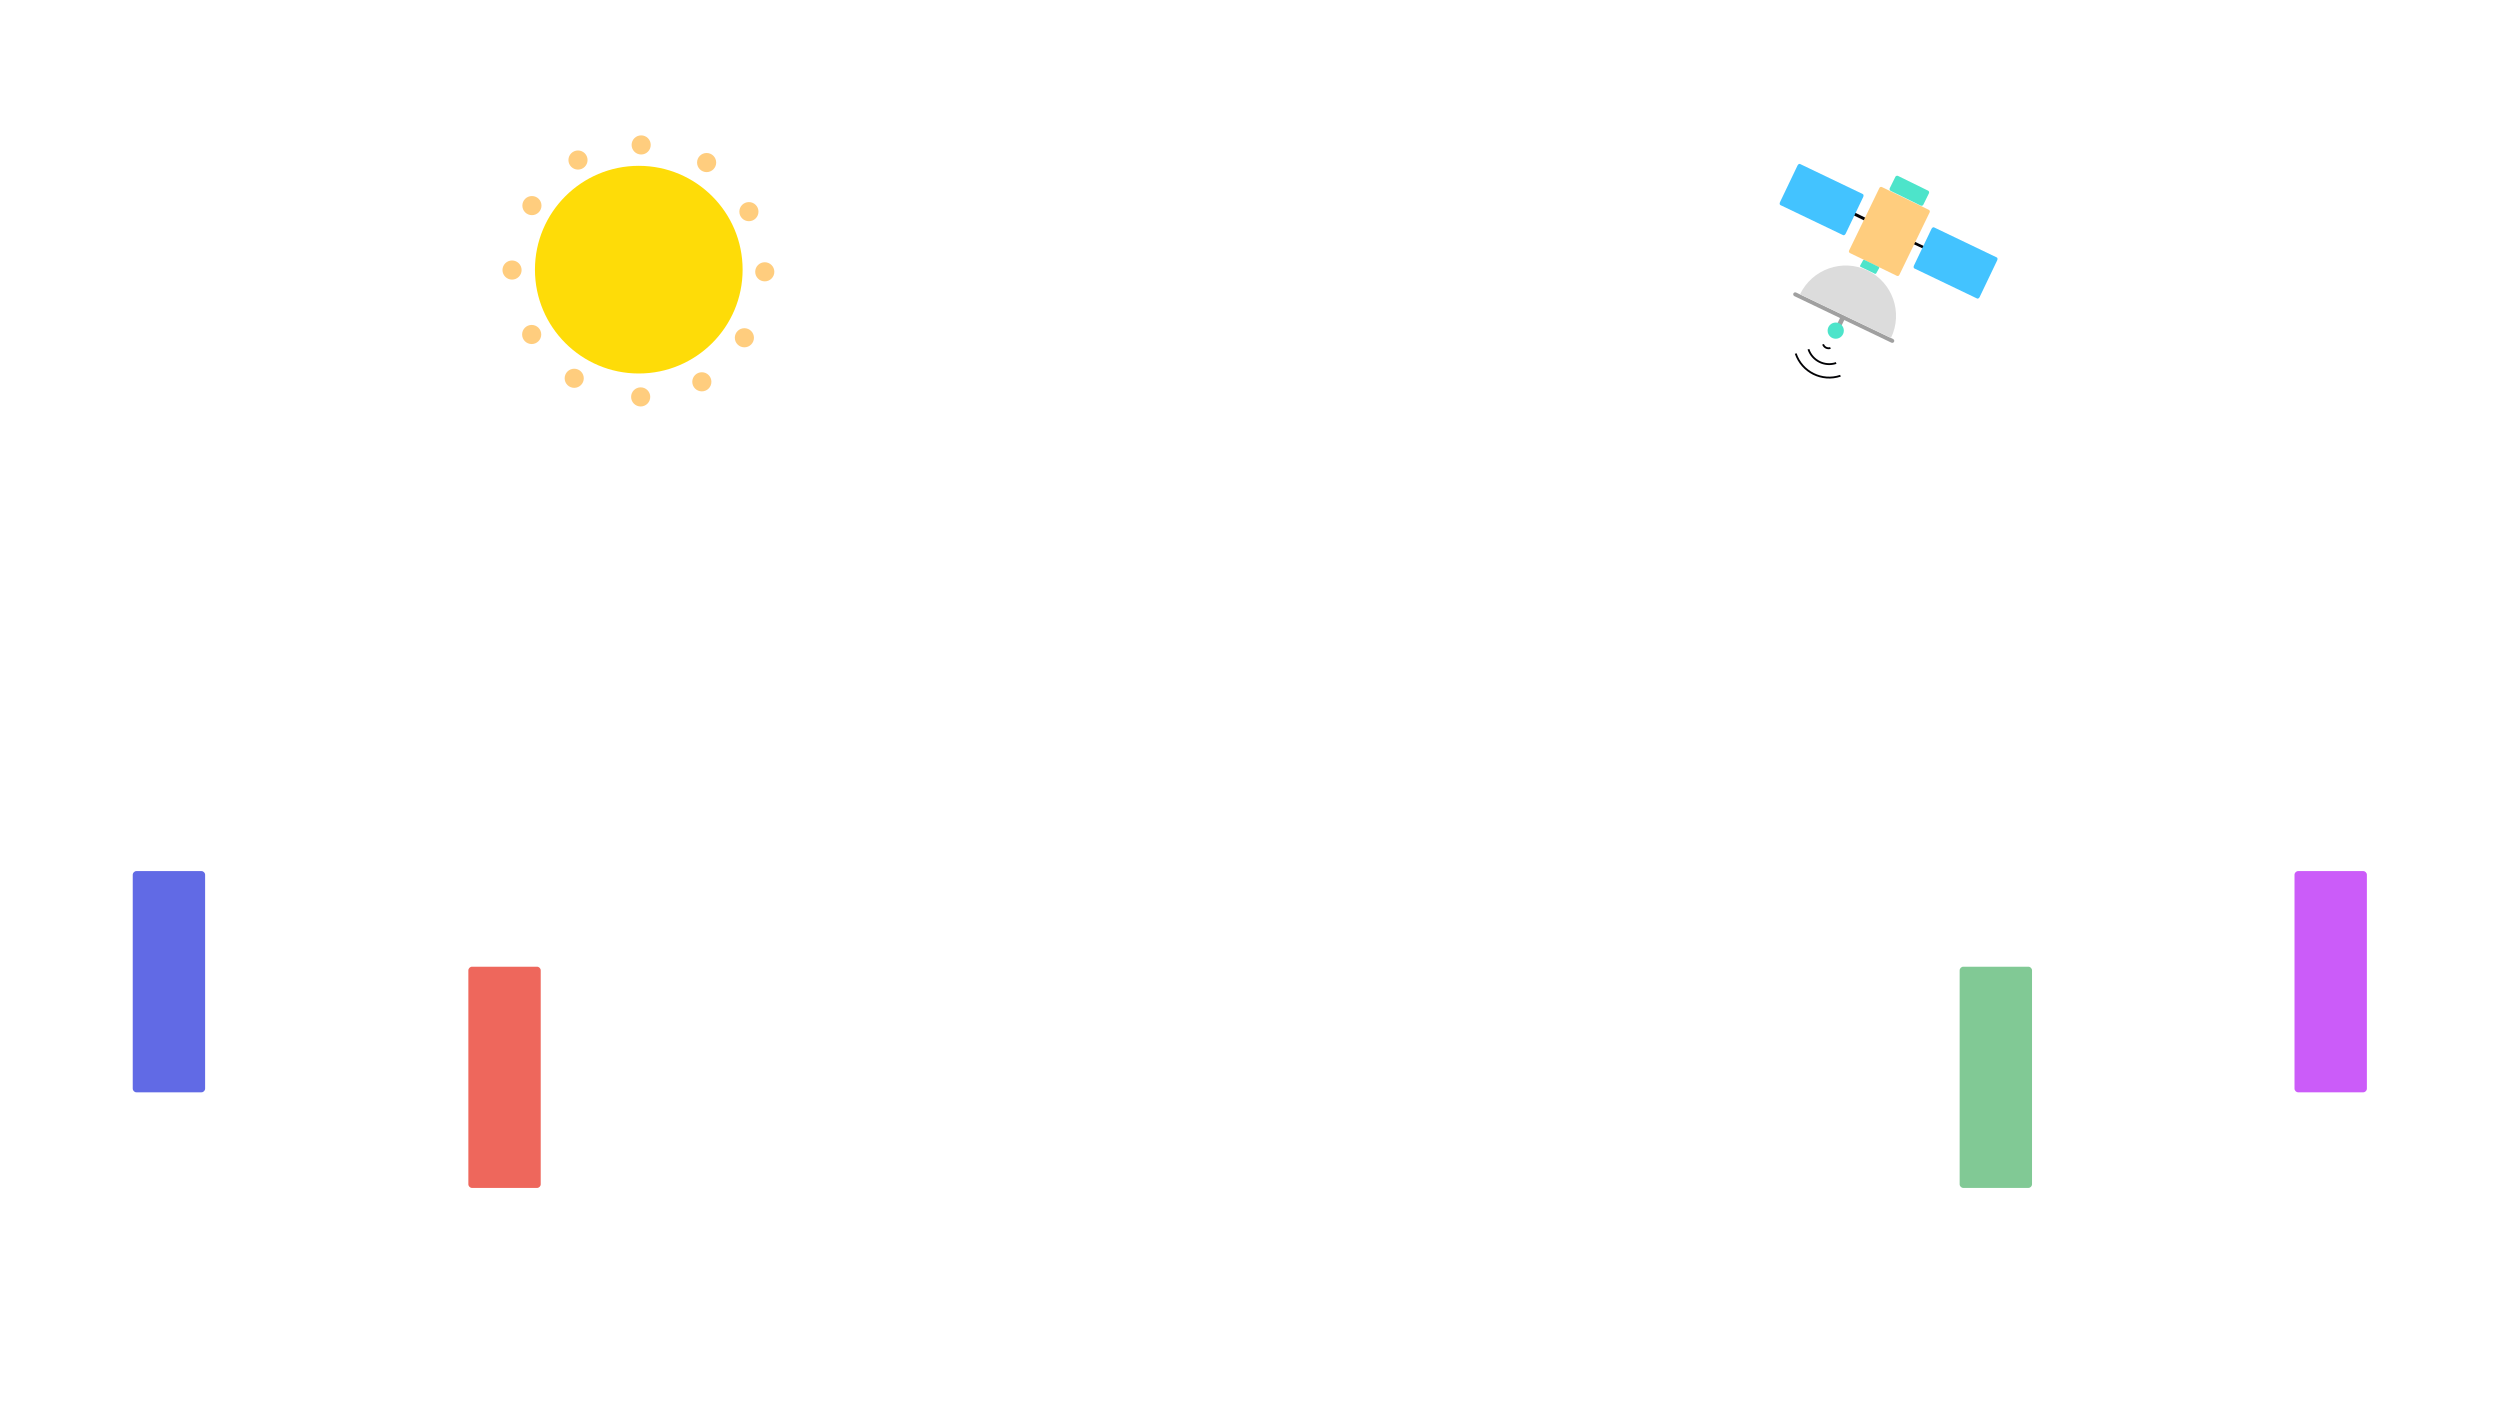
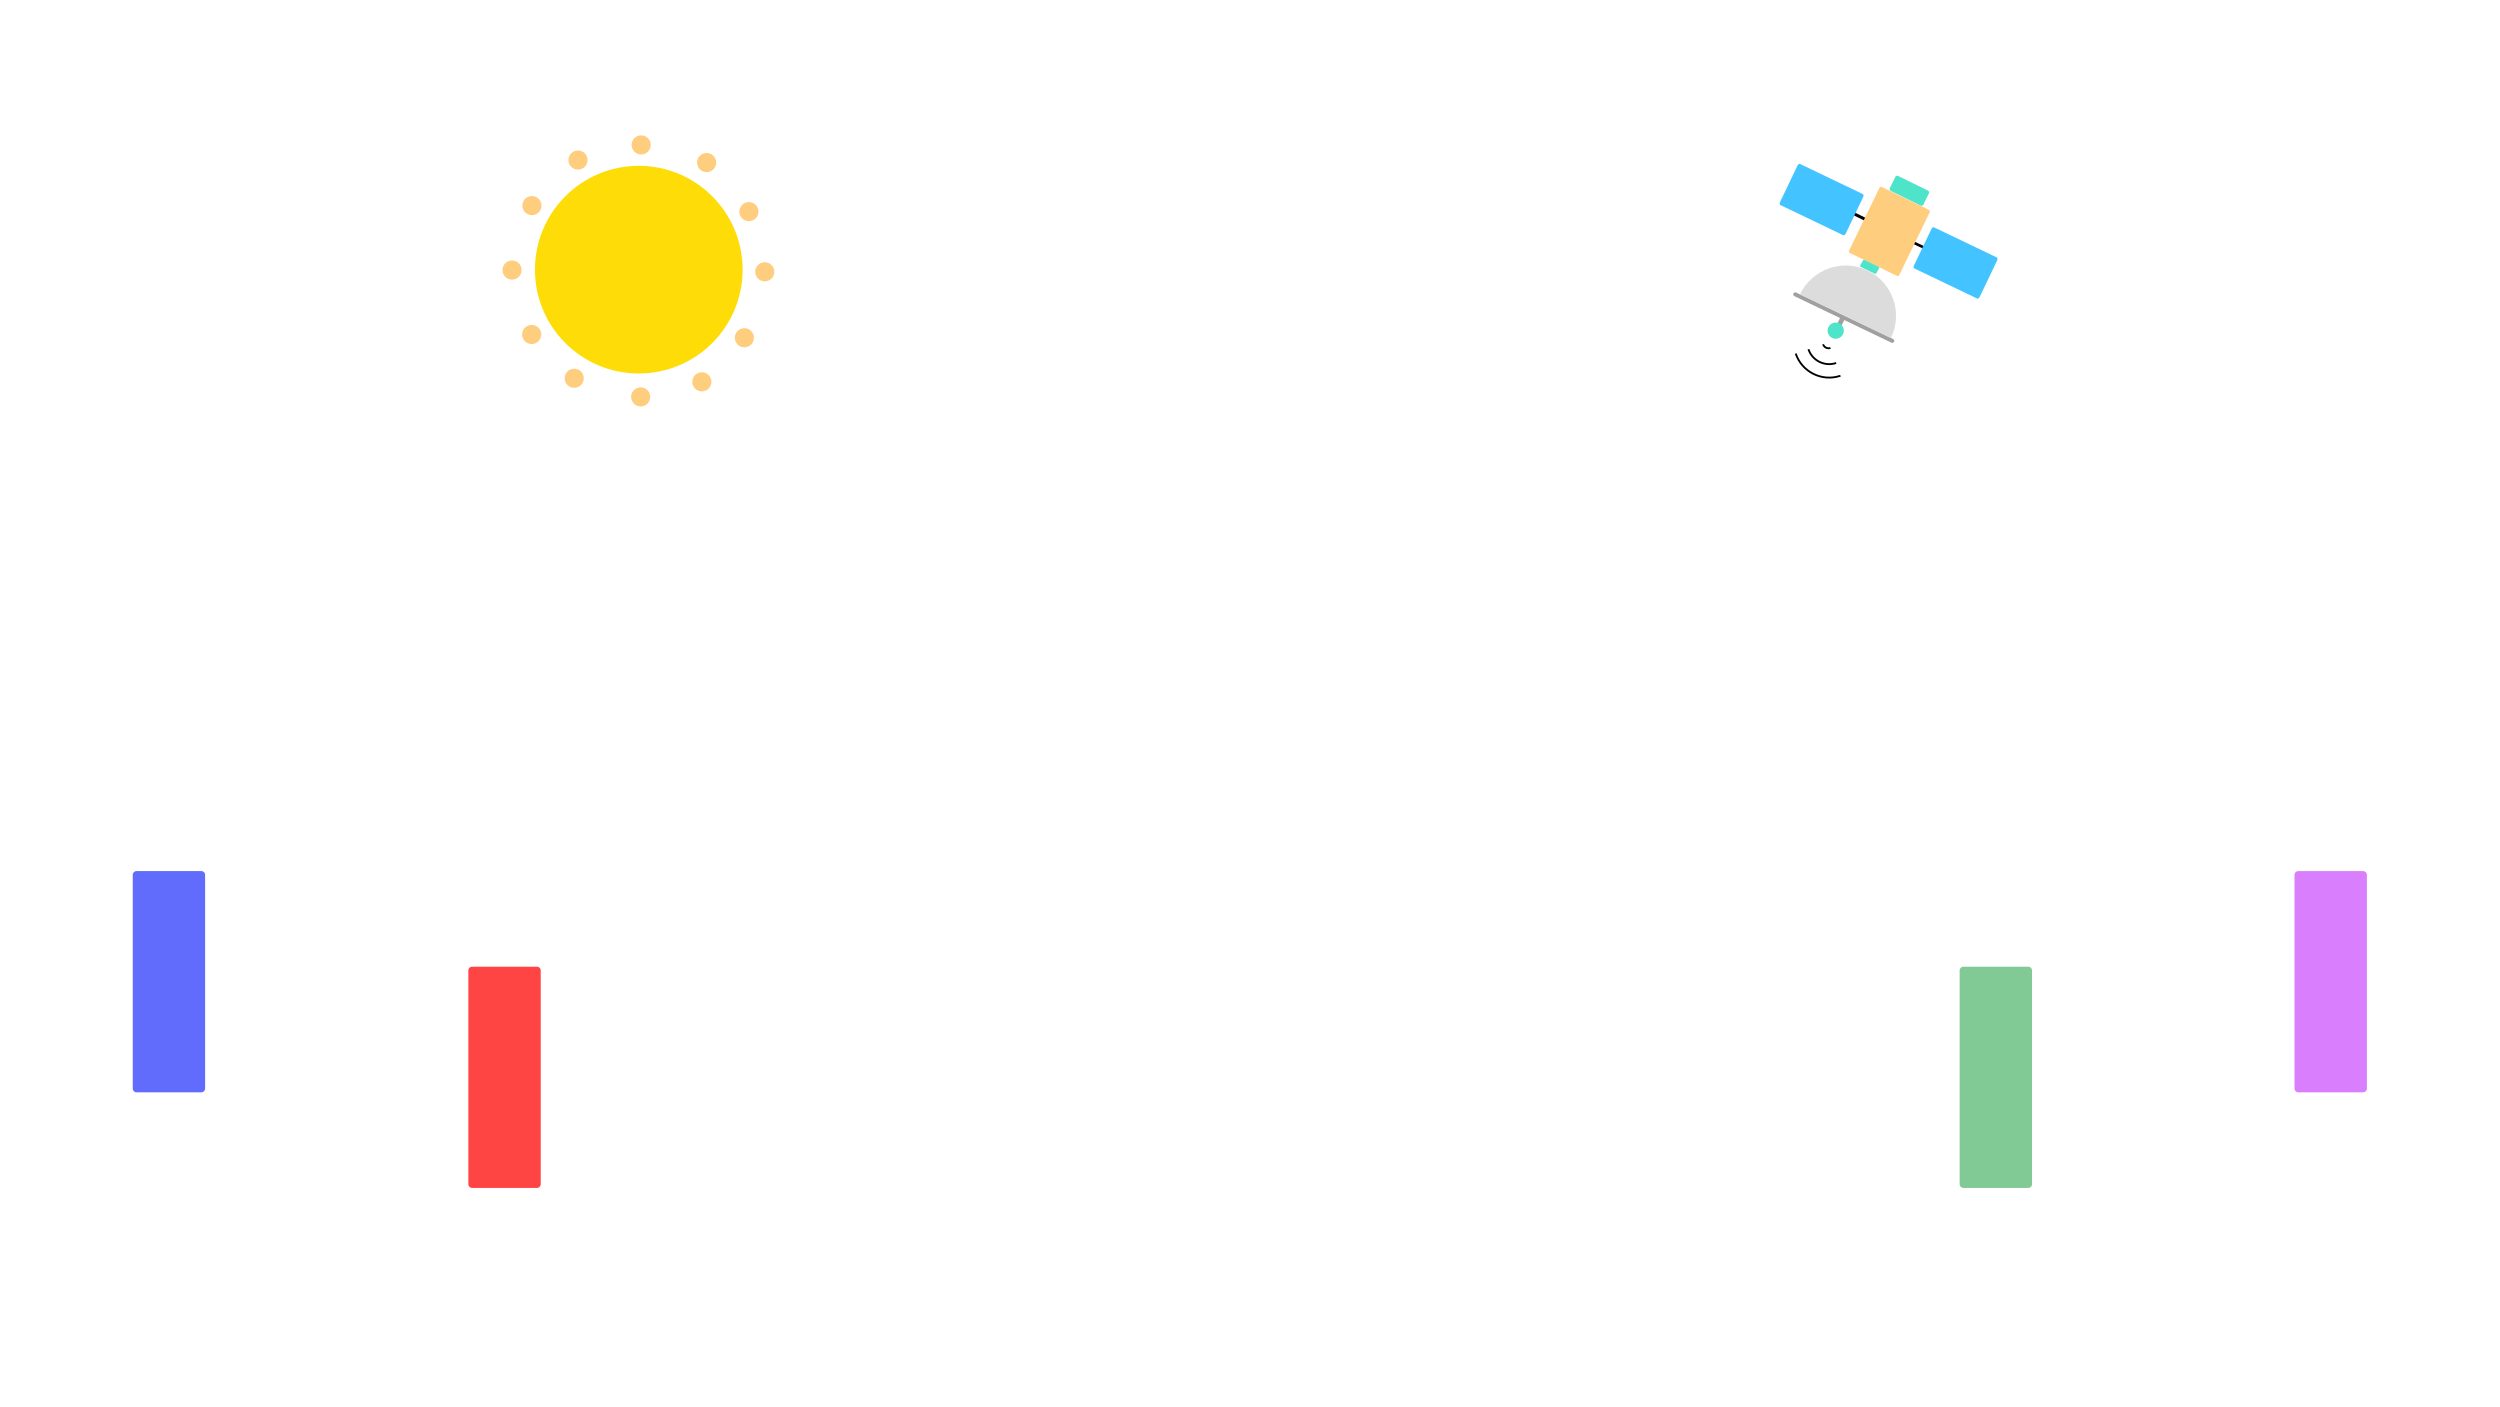
<svg xmlns="http://www.w3.org/2000/svg" id="太阳" baseProfile="full" width="100%" height="100%" viewBox="0 0 6667 3750">
  <defs>
    <style>
			.cls-1 {
			fill: #fedc08;
			}

			.cls-2 {
			fill: #ffcd7e;
			}

			.cls-10, .cls-11, .cls-12, .cls-2, .cls-7, .cls-8, .cls-9 {
			fill-rule: evenodd;
			}

			.cls-3 {
- 			fill: #cb5cf9;
+ 			fill: #d97ffe;
			}

			.cls-4 {
			fill: #81c995;
			}

			.cls-5 {
- 			fill: #616ae5;
+ 			fill: #626cfc;
			}

			.cls-6 {
- 			fill: #ee675c;
+ 			fill: #ff4444;
			}

			.cls-7 {
			fill: #020205;
			}

			.cls-8 {
			fill: #43c3ff;
			}

			.cls-9 {
			fill: #4de4ca;
			}

			.cls-10 {
			fill: none;
			stroke: #020205;
			stroke-width: 5px;
			}

			.cls-11 {
			fill: #a0a0a0;
			}

			.cls-12 {
			fill: #dcdcdc;
			}
		</style>
    <linearGradient id="orange_red" x1="0%" y1="0%" x2="100%" y2="0%">
			// 色彩渐变
			<stop offset="0%" style="stop-color:rgb(255,0,0);stop-opacity:1" />
      <stop offset="16%" style="stop-color:rgb(255,165,0);stop-opacity:1" />
      <stop offset="32%" style="stop-color:rgb(255,255,0);stop-opacity:1" />
      <stop offset="48%" style="stop-color:rgb(0,255,0);stop-opacity:1" />
      <stop offset="64%" style="stop-color:rgb(0,255,255);stop-opacity:1" />
      <stop offset="80%" style="stop-color:rgb(0,0,255);stop-opacity:1" />
      <stop offset="100%" style="stop-color:rgb(255,0,255);stop-opacity:1" />
    </linearGradient>
    <filter id="Gaussian_Blur">
			//fegaussianblur- 高斯模糊,stdDeviation - 设置模糊程度
			<feGaussianBlur in="SourceGraphic" stdDeviation="3" />
    </filter>
  </defs>
  <circle id="太阳-2" data-name="太阳" class="cls-1" cx="1703.5" cy="719.14" r="276.91" />
  <path id="太阳光" class="cls-2" d="M1884.42,407.991a25.51,25.51,0,1,1-25.51,25.51A25.51,25.51,0,0,1,1884.42,407.991ZM1709.88,361a25.51,25.51,0,1,1-25.51,25.51A25.509,25.509,0,0,1,1709.88,361ZM1997.2,538.9a25.51,25.51,0,1,1-25.51,25.51A25.509,25.509,0,0,1,1997.2,538.9Zm42.29,160.443a25.51,25.51,0,1,1-25.51,25.51A25.509,25.509,0,0,1,2039.49,699.34Zm-54.37,175.883a25.51,25.51,0,1,1-25.51,25.509A25.507,25.507,0,0,1,1985.12,875.223ZM1871.67,992.7a25.509,25.509,0,1,1-25.51,25.508A25.513,25.513,0,0,1,1871.67,992.7Zm-163.13,40.278a25.51,25.51,0,1,1-25.51,25.51A25.508,25.508,0,0,1,1708.54,1032.98ZM1531.32,983.3a25.509,25.509,0,1,1-25.51,25.507A25.509,25.509,0,0,1,1531.32,983.3ZM1417.87,866.5a25.51,25.51,0,1,1-25.51,25.509A25.509,25.509,0,0,1,1417.87,866.5ZM1365.51,694.64A25.51,25.51,0,1,1,1340,720.15,25.51,25.51,0,0,1,1365.51,694.64Zm53.03-171.855a25.51,25.51,0,1,1-25.51,25.51A25.51,25.51,0,0,1,1418.54,522.785Zm122.85-121.507a25.51,25.51,0,1,1-25.51,25.51A25.51,25.51,0,0,1,1541.39,401.278Z">
    <animateTransform attributeType="XML" attributeName="transform" begin="0s" dur="35s" type="rotate" from="0 1703.5 719.14" to="360 1703.5 719.14" repeatCount="indefinite" />
  </path>
  <rect id="紫红" class="cls-3" x="6119" y="2323" width="193" height="590" rx="10" ry="10">
    <animateMotion path="M 0 0 L 0 50 Z" dur="5s" repeatCount="indefinite" />
  </rect>
  <rect id="绿" class="cls-4" x="5226" y="2578" width="193" height="590" rx="10" ry="10">
    <animateMotion path="M 0 0 L 0 50 Z" dur="5s" repeatCount="indefinite" />
  </rect>
  <rect id="蓝" class="cls-5" x="354" y="2323" width="193" height="590" rx="10" ry="10">
    <animateMotion path="M 0 0 L 0 50 Z" dur="5s" repeatCount="indefinite" />
  </rect>
  <rect id="红" class="cls-6" x="1249" y="2578" width="193" height="590" rx="10" ry="10">
    <animateMotion path="M 0 0 L 0 50 Z" dur="5s" repeatCount="indefinite" />
  </rect>
  <path id="下" class="cls-7" d="M4975.67,581.115l-3.52,7.217-29.93-14.659,3.53-7.217Z">
    <animateMotion path="M 0 0 L 40 20 Z" dur="3s" repeatCount="indefinite" />
  </path>
  <path id="上" class="cls-7" d="M5132.15,656.867l-3.24,6.384-27.47-12.967,3.24-6.383Z">
    <animateMotion path="M 0 0 L 40 20 Z" dur="3s" repeatCount="indefinite" />
  </path>
  <path id="电池板_上" data-name="电池板 上" class="cls-8" d="M5272.58,796.125l-167.32-80.207c-2.17-1.04-2.65-4.55-1.08-7.839l46.71-97.68c1.57-3.289,4.61-5.113,6.77-4.073l167.32,80.207c2.17,1.04,2.66,4.55,1.08,7.839l-46.71,97.68C5277.78,795.341,5274.75,797.165,5272.58,796.125Z">
    <animateMotion path="M 0 0 L 40 20 Z" dur="3s" repeatCount="indefinite" />
  </path>
  <path id="电池板下" class="cls-8" d="M4915.31,627.1L4747.99,546.9c-2.17-1.039-2.65-4.549-1.08-7.838l46.71-97.68c1.57-3.289,4.6-5.113,6.77-4.073l167.32,80.207c2.17,1.04,2.65,4.55,1.08,7.839l-46.71,97.68C4920.51,626.319,4917.47,628.143,4915.31,627.1Z">
    <animateMotion path="M 0 0 L 40 20 Z" dur="3s" repeatCount="indefinite" />
  </path>
  <path id="身子" class="cls-2" d="M5058.37,735.5l-124.83-60.608a5.011,5.011,0,0,1-2.45-6.638l80.97-167.162a4.994,4.994,0,0,1,6.72-2.183l124.83,60.607a5.013,5.013,0,0,1,2.45,6.639L5065.1,733.318A5.006,5.006,0,0,1,5058.37,735.5Z">
    <animateMotion path="M 0 0 L 40 20 Z" dur="3s" repeatCount="indefinite" />
  </path>
  <path id="绿_下" data-name="绿 下" class="cls-9" d="M5122.02,548.2l-79.92-39.179a5.358,5.358,0,0,1-2.45-7.162l14.89-30.257a5.371,5.371,0,0,1,7.18-2.442l79.91,39.178a5.342,5.342,0,0,1,2.45,7.163l-14.89,30.256A5.357,5.357,0,0,1,5122.02,548.2Z">
    <animateMotion path="M 0 0 L 40 20 Z" dur="3s" repeatCount="indefinite" />
  </path>
  <path id="绿_上" data-name="绿 上" class="cls-9" d="M5000.01,730.15l-38.28-18.583a2.408,2.408,0,0,1-1.08-3.347l7.73-14.034a2.716,2.716,0,0,1,3.53-1.108l38.28,18.583a2.4,2.4,0,0,1,1.08,3.347l-7.73,14.034A2.713,2.713,0,0,1,5000.01,730.15Z">
    <animateMotion path="M 0 0 L 40 20 Z" dur="3s" repeatCount="indefinite" />
  </path>
  <path id="信号_3" data-name="信号 3" class="cls-10" d="M4908.12,1002.06A94.206,94.206,0,0,1,4788.77,942.8">
    <animateMotion path="M 0 0 L 40 20 Z" dur="3s" repeatCount="indefinite" />
  </path>
  <path id="信号_2" data-name="信号 2" class="cls-10" d="M4896.66,968.044a58.349,58.349,0,0,1-73.92-36.7">
    <animateMotion path="M 0 0 L 40 20 Z" dur="3s" repeatCount="indefinite" />
  </path>
  <path id="信号_1" data-name="信号 1" class="cls-10" d="M4881.43,927.971a15.518,15.518,0,0,1-19.66-9.764">
    <animateMotion path="M 0 0 L 40 20 Z" dur="3s" repeatCount="indefinite" />
  </path>
  <path id="信号挡板" class="cls-11" d="M5043.99,913.848l-258.92-124.16a5.343,5.343,0,1,1,4.64-9.626l258.92,124.159A5.343,5.343,0,1,1,5043.99,913.848Z">
    <animateMotion path="M 0 0 L 40 20 Z" dur="3s" repeatCount="indefinite" />
  </path>
  <path id="发射装置" class="cls-12" d="M4800.22,784.932c32.42-67.277,113.02-95.8,180.04-63.7s95.06,112.652,62.64,179.929">
    <animateMotion path="M 0 0 L 40 20 Z" dur="3s" repeatCount="indefinite" />
  </path>
  <path id="挡板与信号球连接" class="cls-11" d="M4916.67,842.386a6.268,6.268,0,0,1,2.91,8.362l-8.43,17.416a6.26,6.26,0,0,1-11.27-5.455l8.43-17.416A6.26,6.26,0,0,1,4916.67,842.386Z">
    <animateMotion path="M 0 0 L 40 20 Z" dur="3s" repeatCount="indefinite" />
  </path>
  <path id="信号球" class="cls-9" d="M4895.51,860.143a21.625,21.625,0,1,1-21.62,21.625A21.614,21.614,0,0,1,4895.51,860.143Z">
    <animateMotion path="M 0 0 L 40 20 Z" dur="3s" repeatCount="indefinite" />
  </path>
</svg>
